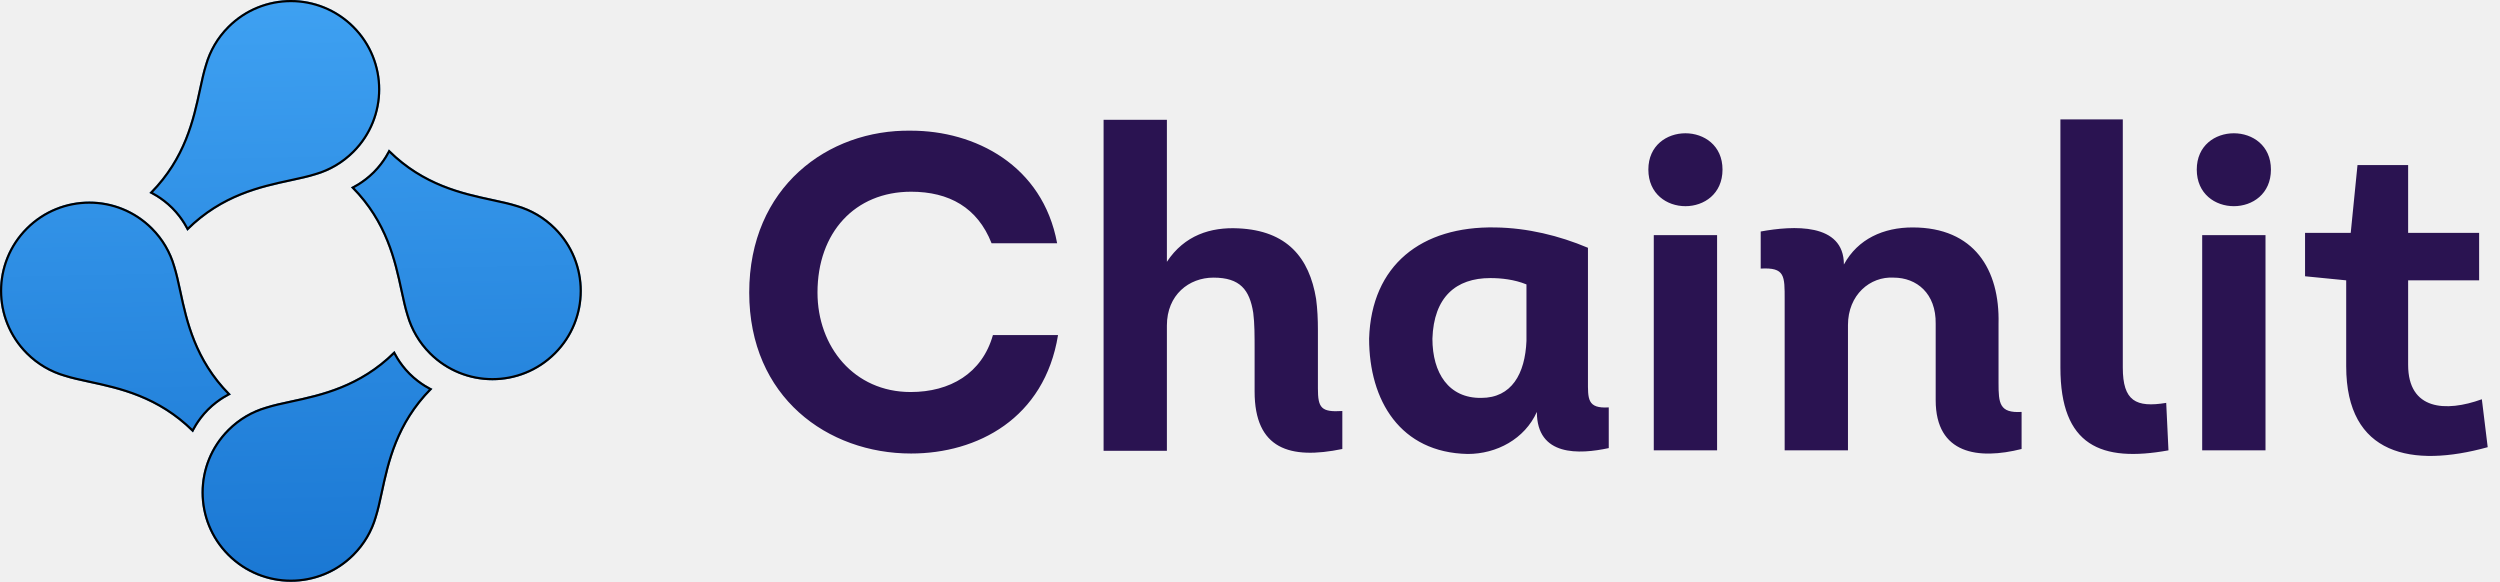
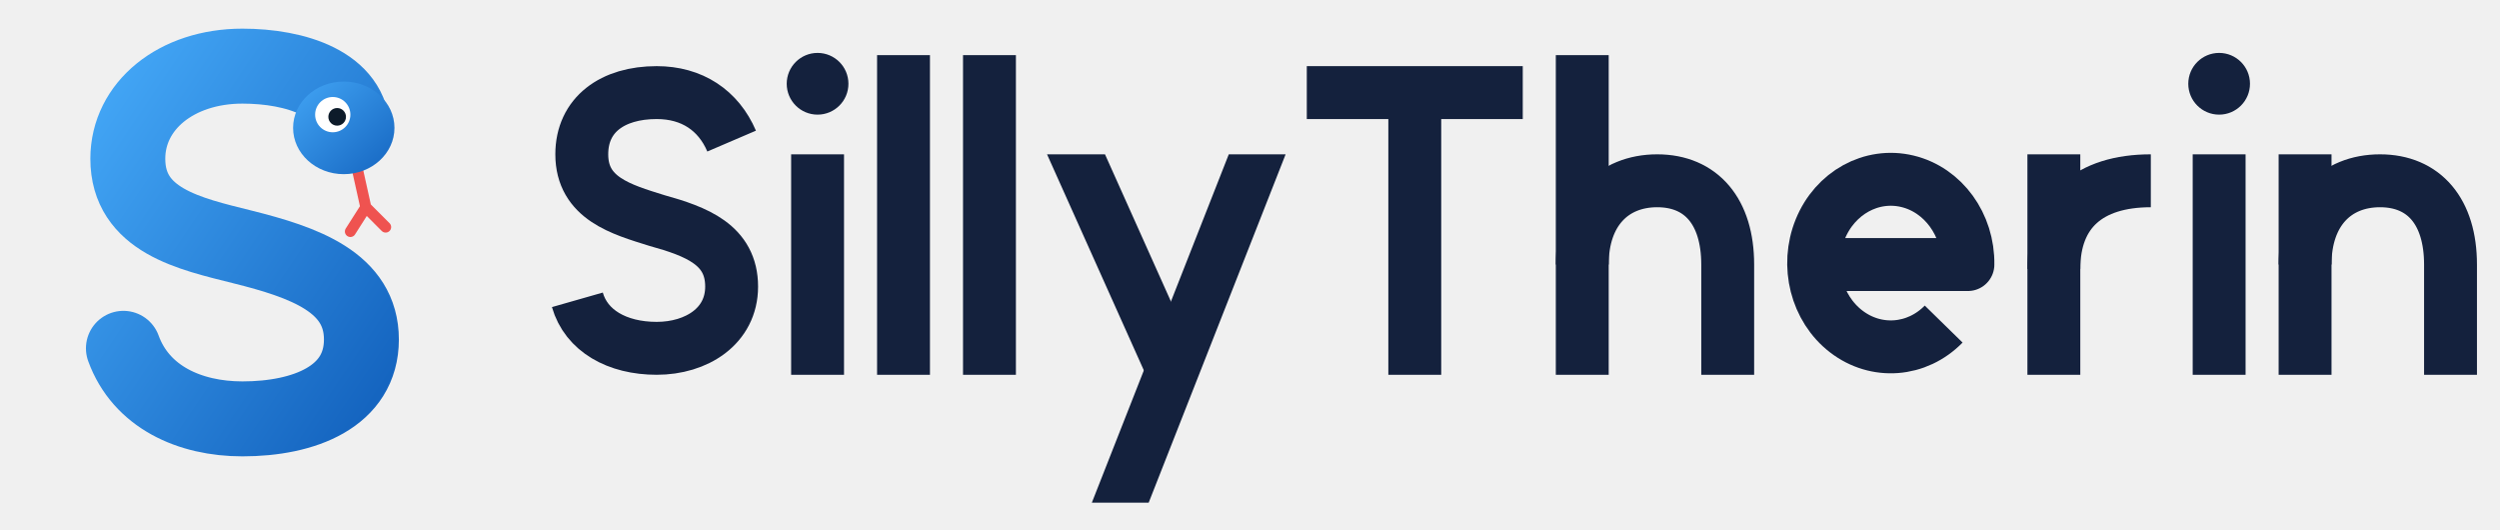
- <svg xmlns="http://www.w3.org/2000/svg" width="1143" height="266" viewBox="0 0 1143 266" fill="none">
-   <path d="M342.542 133.753C342.542 181.713 378.512 207.347 416.55 207.347C446.732 207.347 477.534 191.43 483.735 153.185H453.967C449.006 170.757 434.328 179.233 416.343 179.233C390.502 179.233 373.757 158.56 373.757 133.753C373.757 106.259 390.916 87.653 416.55 87.653C433.915 87.653 446.938 94.889 453.347 111.22H483.322C476.707 75.457 445.698 59.745 416.55 59.745C378.512 59.125 342.542 85.586 342.542 133.753ZM533.503 148.844C533.503 134.787 543.633 126.931 554.796 126.931C566.993 126.931 571.334 132.513 572.988 143.056C573.608 147.81 573.608 153.392 573.608 160.007V179.026C573.608 205.28 589.732 210.242 613.713 205.28V187.915C603.996 188.535 602.549 186.468 602.549 177.579V150.911C602.549 145.95 602.343 141.402 601.722 136.647C598.622 117.835 588.492 105.432 566.166 104.398C553.555 103.778 541.565 107.499 533.503 119.696V54.784H504.561V206.107H533.503V148.844ZM726.013 113.287C712.783 107.706 698.312 104.191 683.634 103.985C649.938 103.364 626.991 121.143 625.958 154.839C625.958 183.161 640.222 206.934 671.024 207.554C684.254 207.554 697.071 200.732 702.653 188.329C702.653 208.795 722.085 207.761 735.522 204.867V186.261C725.6 186.882 726.013 182.334 726.013 173.858V113.287ZM697.898 155.873C697.278 170.964 691.076 181.92 677.226 181.92C662.341 182.127 654.899 170.55 654.899 154.839C655.52 135.82 665.649 127.138 681.36 127.138C686.322 127.138 692.317 127.758 697.898 130.032V155.873ZM753.629 77.524C753.629 99.85 787.532 99.85 787.532 77.524C787.532 55.404 753.629 55.404 753.629 77.524ZM785.051 107.499H756.109V205.9H785.051V107.499ZM804.992 122.797C816.155 122.177 815.948 126.104 815.948 137.061V205.9H844.89V148.637C844.89 134.787 855.019 126.311 865.769 126.931C876.312 126.931 885.201 134.167 884.995 148.017V182.954C884.995 207.761 904.634 210.242 924.273 205.28V188.329C914.143 188.949 913.73 184.401 913.73 175.098V148.017C914.35 123.21 902.566 103.985 874.452 103.985C861.221 103.985 849.438 109.153 843.029 120.936C843.029 101.711 819.669 103.158 804.992 105.845V122.797ZM942.017 54.577V168.07C942.017 203.833 960.622 211.482 991.424 205.9L990.391 184.194C976.54 186.468 970.545 183.367 970.545 168.07V54.577H942.017ZM1004.36 77.524C1004.36 99.85 1038.27 99.85 1038.27 77.524C1038.27 55.404 1004.36 55.404 1004.36 77.524ZM1035.79 107.499H1006.84V205.9H1035.79V107.499ZM1101 75.457H1077.85L1074.75 106.465H1053.87V126.311L1072.68 128.172V167.449C1072.68 208.381 1103.07 213.963 1137.38 204.453L1134.7 182.54C1118.16 188.535 1101 187.502 1101 166.829V128.172H1133.46V106.465H1101V75.457Z" fill="#2A1351" />
-   <path d="M80.096 121.626C78.244 115.214 74.791 109.167 69.738 104.114C53.785 88.16 27.919 88.16 11.965 104.114C-3.988 120.067 -3.988 145.933 11.965 161.887C17.018 166.94 23.066 170.392 29.478 172.245C32.812 173.307 36.65 174.133 40.835 175.034C54.681 178.016 72.338 181.818 88.226 197.706C88.226 197.706 90.537 192.507 95.448 187.596C100.358 182.685 105.558 180.374 105.558 180.374C89.669 164.486 85.867 146.829 82.886 132.983C81.985 128.798 81.159 124.961 80.096 121.626Z" fill="url(#paint0_linear_361_1534)" />
-   <path d="M185.904 144.375C187.756 150.786 191.209 156.834 196.262 161.887C212.215 177.84 238.081 177.84 254.035 161.887C269.988 145.933 269.988 120.067 254.035 104.114C248.982 99.061 242.934 95.608 236.522 93.756C233.188 92.693 229.351 91.867 225.165 90.966C211.32 87.985 193.662 84.183 177.774 68.294C177.774 68.294 175.463 73.494 170.553 78.404C165.642 83.315 160.442 85.626 160.442 85.626C176.331 101.514 180.133 119.172 183.114 133.017C184.015 137.203 184.841 141.04 185.904 144.375Z" fill="url(#paint1_linear_361_1534)" />
-   <path d="M93.756 29.477C95.608 23.066 99.061 17.018 104.114 11.965C120.067 -3.988 145.933 -3.988 161.887 11.965C177.84 27.919 177.84 53.785 161.887 69.738C156.834 74.791 150.786 78.244 144.374 80.096C141.04 81.159 137.203 81.985 133.017 82.886C119.172 85.867 101.514 89.669 85.626 105.558C85.626 105.558 83.315 100.358 78.404 95.448C73.494 90.537 68.294 88.226 68.294 88.226C84.183 72.338 87.985 54.681 90.966 40.835C91.867 36.649 92.694 32.812 93.756 29.477Z" fill="url(#paint2_linear_361_1534)" />
-   <path d="M172.244 236.523C170.392 242.935 166.939 248.982 161.886 254.035C145.933 269.989 120.067 269.989 104.113 254.035C88.16 238.082 88.16 212.216 104.113 196.262C109.166 191.209 115.214 187.756 121.626 185.904C124.96 184.842 128.797 184.016 132.983 183.114C146.828 180.133 164.486 176.331 180.374 160.443C180.374 160.443 182.685 165.642 187.595 170.553C192.506 175.464 197.706 177.775 197.706 177.775C181.817 193.663 178.015 211.32 175.034 225.165C174.133 229.351 173.307 233.188 172.244 236.523Z" fill="url(#paint3_linear_361_1534)" />
-   <path d="M79.616 121.765L79.616 121.765L79.62 121.778C80.673 125.085 81.495 128.897 82.397 133.089L82.402 133.11C85.352 146.812 89.132 164.366 104.71 180.229C104.626 180.271 104.536 180.318 104.438 180.368C103.864 180.667 103.049 181.116 102.08 181.719C100.143 182.925 97.583 184.753 95.094 187.242C92.605 189.731 90.777 192.291 89.571 194.228C88.967 195.197 88.519 196.012 88.22 196.586C88.169 196.684 88.123 196.775 88.081 196.858C72.218 181.281 54.664 177.501 40.962 174.55L40.94 174.546C36.748 173.643 32.937 172.822 29.63 171.768L29.63 171.768L29.616 171.764C23.284 169.935 17.311 166.525 12.319 161.533C-3.44 145.775 -3.44 120.226 12.319 104.467C28.077 88.709 53.627 88.709 69.385 104.467C74.377 109.459 77.787 115.432 79.616 121.765ZM186.384 144.236L186.384 144.236L186.38 144.223C185.327 140.916 184.505 137.104 183.603 132.912L183.598 132.89C180.648 119.188 176.868 101.634 161.29 85.772C161.374 85.729 161.464 85.683 161.562 85.632C162.136 85.333 162.951 84.885 163.92 84.281C165.857 83.075 168.417 81.247 170.906 78.758C173.395 76.269 175.223 73.709 176.429 71.772C177.033 70.803 177.481 69.988 177.78 69.414C177.831 69.316 177.877 69.225 177.919 69.142C193.782 84.72 211.336 88.5 225.038 91.45L225.06 91.455C229.252 92.357 233.063 93.179 236.371 94.232L236.37 94.232L236.384 94.236C242.716 96.066 248.689 99.475 253.681 104.467C269.44 120.226 269.44 145.775 253.681 161.533C237.923 177.292 212.374 177.292 196.615 161.533C191.623 156.541 188.214 150.569 186.384 144.236ZM94.232 29.629L94.233 29.629L94.236 29.616C96.066 23.284 99.475 17.311 104.467 12.319C120.226 -3.44 145.775 -3.44 161.533 12.319C177.292 28.077 177.292 53.627 161.533 69.385C156.541 74.377 150.568 77.787 144.236 79.616L144.236 79.616L144.223 79.62C140.915 80.673 137.104 81.495 132.912 82.397L132.89 82.402C119.188 85.352 101.634 89.132 85.772 104.71C85.729 104.626 85.683 104.536 85.632 104.438C85.333 103.864 84.885 103.049 84.281 102.08C83.075 100.143 81.247 97.583 78.758 95.094C76.269 92.605 73.709 90.777 71.772 89.571C70.803 88.967 69.988 88.519 69.414 88.22C69.316 88.169 69.225 88.123 69.142 88.081C84.72 72.218 88.5 54.664 91.45 40.962L91.455 40.94C92.357 36.748 93.179 32.936 94.232 29.629ZM171.768 236.371L171.768 236.371L171.764 236.384C169.934 242.717 166.525 248.69 161.533 253.682C145.774 269.44 120.225 269.44 104.467 253.682C88.708 237.923 88.708 212.374 104.467 196.616C109.459 191.624 115.432 188.214 121.764 186.385L121.764 186.385L121.777 186.381C125.085 185.327 128.896 184.506 133.088 183.603L133.11 183.598C146.812 180.648 164.366 176.868 180.229 161.29C180.271 161.374 180.317 161.465 180.368 161.562C180.667 162.137 181.115 162.951 181.719 163.92C182.925 165.858 184.753 168.418 187.242 170.906C189.731 173.395 192.291 175.224 194.228 176.43C195.197 177.033 196.012 177.482 196.586 177.78C196.684 177.831 196.774 177.878 196.858 177.92C181.28 193.782 177.5 211.336 174.55 225.039L174.545 225.06C173.643 229.252 172.821 233.064 171.768 236.371Z" stroke="black" strokeOpacity="0.1" strokeLinejoin="round" />
+ <svg xmlns="http://www.w3.org/2000/svg" width="1134" height="240" viewBox="0 0 1134 240">
  <defs>
-     <linearGradient id="paint0_linear_361_1534" x1="119.251" y1="276.386" x2="112.859" y2="-28.032" gradientUnits="userSpaceOnUse">
-       <stop stop-color="#1976D2" />
-       <stop offset="1" stop-color="#42A5F5" />
-     </linearGradient>
-     <linearGradient id="paint1_linear_361_1534" x1="119.251" y1="276.386" x2="112.859" y2="-28.032" gradientUnits="userSpaceOnUse">
-       <stop stop-color="#1976D2" />
-       <stop offset="1" stop-color="#42A5F5" />
-     </linearGradient>
-     <linearGradient id="paint2_linear_361_1534" x1="119.251" y1="276.386" x2="112.859" y2="-28.032" gradientUnits="userSpaceOnUse">
-       <stop stop-color="#1976D2" />
-       <stop offset="1" stop-color="#42A5F5" />
-     </linearGradient>
-     <linearGradient id="paint3_linear_361_1534" x1="119.251" y1="276.386" x2="112.859" y2="-28.032" gradientUnits="userSpaceOnUse">
-       <stop stop-color="#1976D2" />
-       <stop offset="1" stop-color="#42A5F5" />
-     </linearGradient>
+     <clipPath id="cut0">
+       <rect x="464" y="70" width="130" height="158" />
+     </clipPath>
  </defs>
+   <g transform="translate(0 0) scale(1.0)">
+     <g transform="translate(10 8)">
+       <defs>
+         <linearGradient id="body" x1="0" y1="0" x2="1" y2="1">
+           <stop offset="0" stop-color="#42A5F5" />
+           <stop offset="1" stop-color="#1565C0" />
+         </linearGradient>
+       </defs>
+       <path d="M152 68 L156 86 M156 86 L149 97 M156 86 L165 95" stroke="#EF5350" stroke-width="5" stroke-linecap="round" fill="none" />
+       <path d="M150 52 C150 30 124 22 100 22 C70 22 48 40 48 64 C48 92 76 98 100 104 C128 111 154 120 154 146 C154 172 128 182 100 182 C76 182 54 172 46 150" fill="none" stroke="url(#body)" stroke-width="34" stroke-linecap="round" />
+       <ellipse cx="146" cy="50" rx="23" ry="21" fill="url(#body)" />
+       <circle cx="141" cy="44" r="8" fill="#fff" />
+       <circle cx="143" cy="45" r="4" fill="#0D1B2A" />
+     </g>
+   </g>
+   <g fill="none" stroke="#14213D" stroke-width="24" stroke-linecap="butt" stroke-linejoin="round">
+     <path d="M332 64 C326 50 314 42 298 42 C278 42 264 52 264 70 C264 90 282 95 298 100 C316 105 332 111 332 130 C332 148 316 158 298 158 C280 158 266 150 262 136" />
+     <path d="M371 70 V170" />
+     <path d="M410 25 V170" />
+     <path d="M449 25 V170" />
+     <path d="M593 42 H691" />
+     <path d="M642 42 V170" />
+     <path d="M718 25 V170" />
+     <path d="M718 120 C718 96 732 82 752 82 C772 82 784 96 784 120 V170" />
+     <path d="M823 120 H893 A35 38 0 1 0 882 147" />
+     <path d="M932 70 V170" />
+     <path d="M932 122 C932 96 948 82 976 82" />
+     <path d="M1007 70 V170" />
+     <path d="M1046 70 V170" />
+     <path d="M1046 120 C1046 96 1060 82 1080 82 C1100 82 1112 96 1112 120 V170" />
+     <g clip-path="url(#cut0)">
+       <path d="M482 56 L534 172" />
+       <path d="M576 56 L506 234" />
+     </g>
+   </g>
+   <g fill="#14213D">
+     <circle cx="371" cy="38" r="14" />
+     <circle cx="1007" cy="38" r="14" />
+   </g>
</svg>
